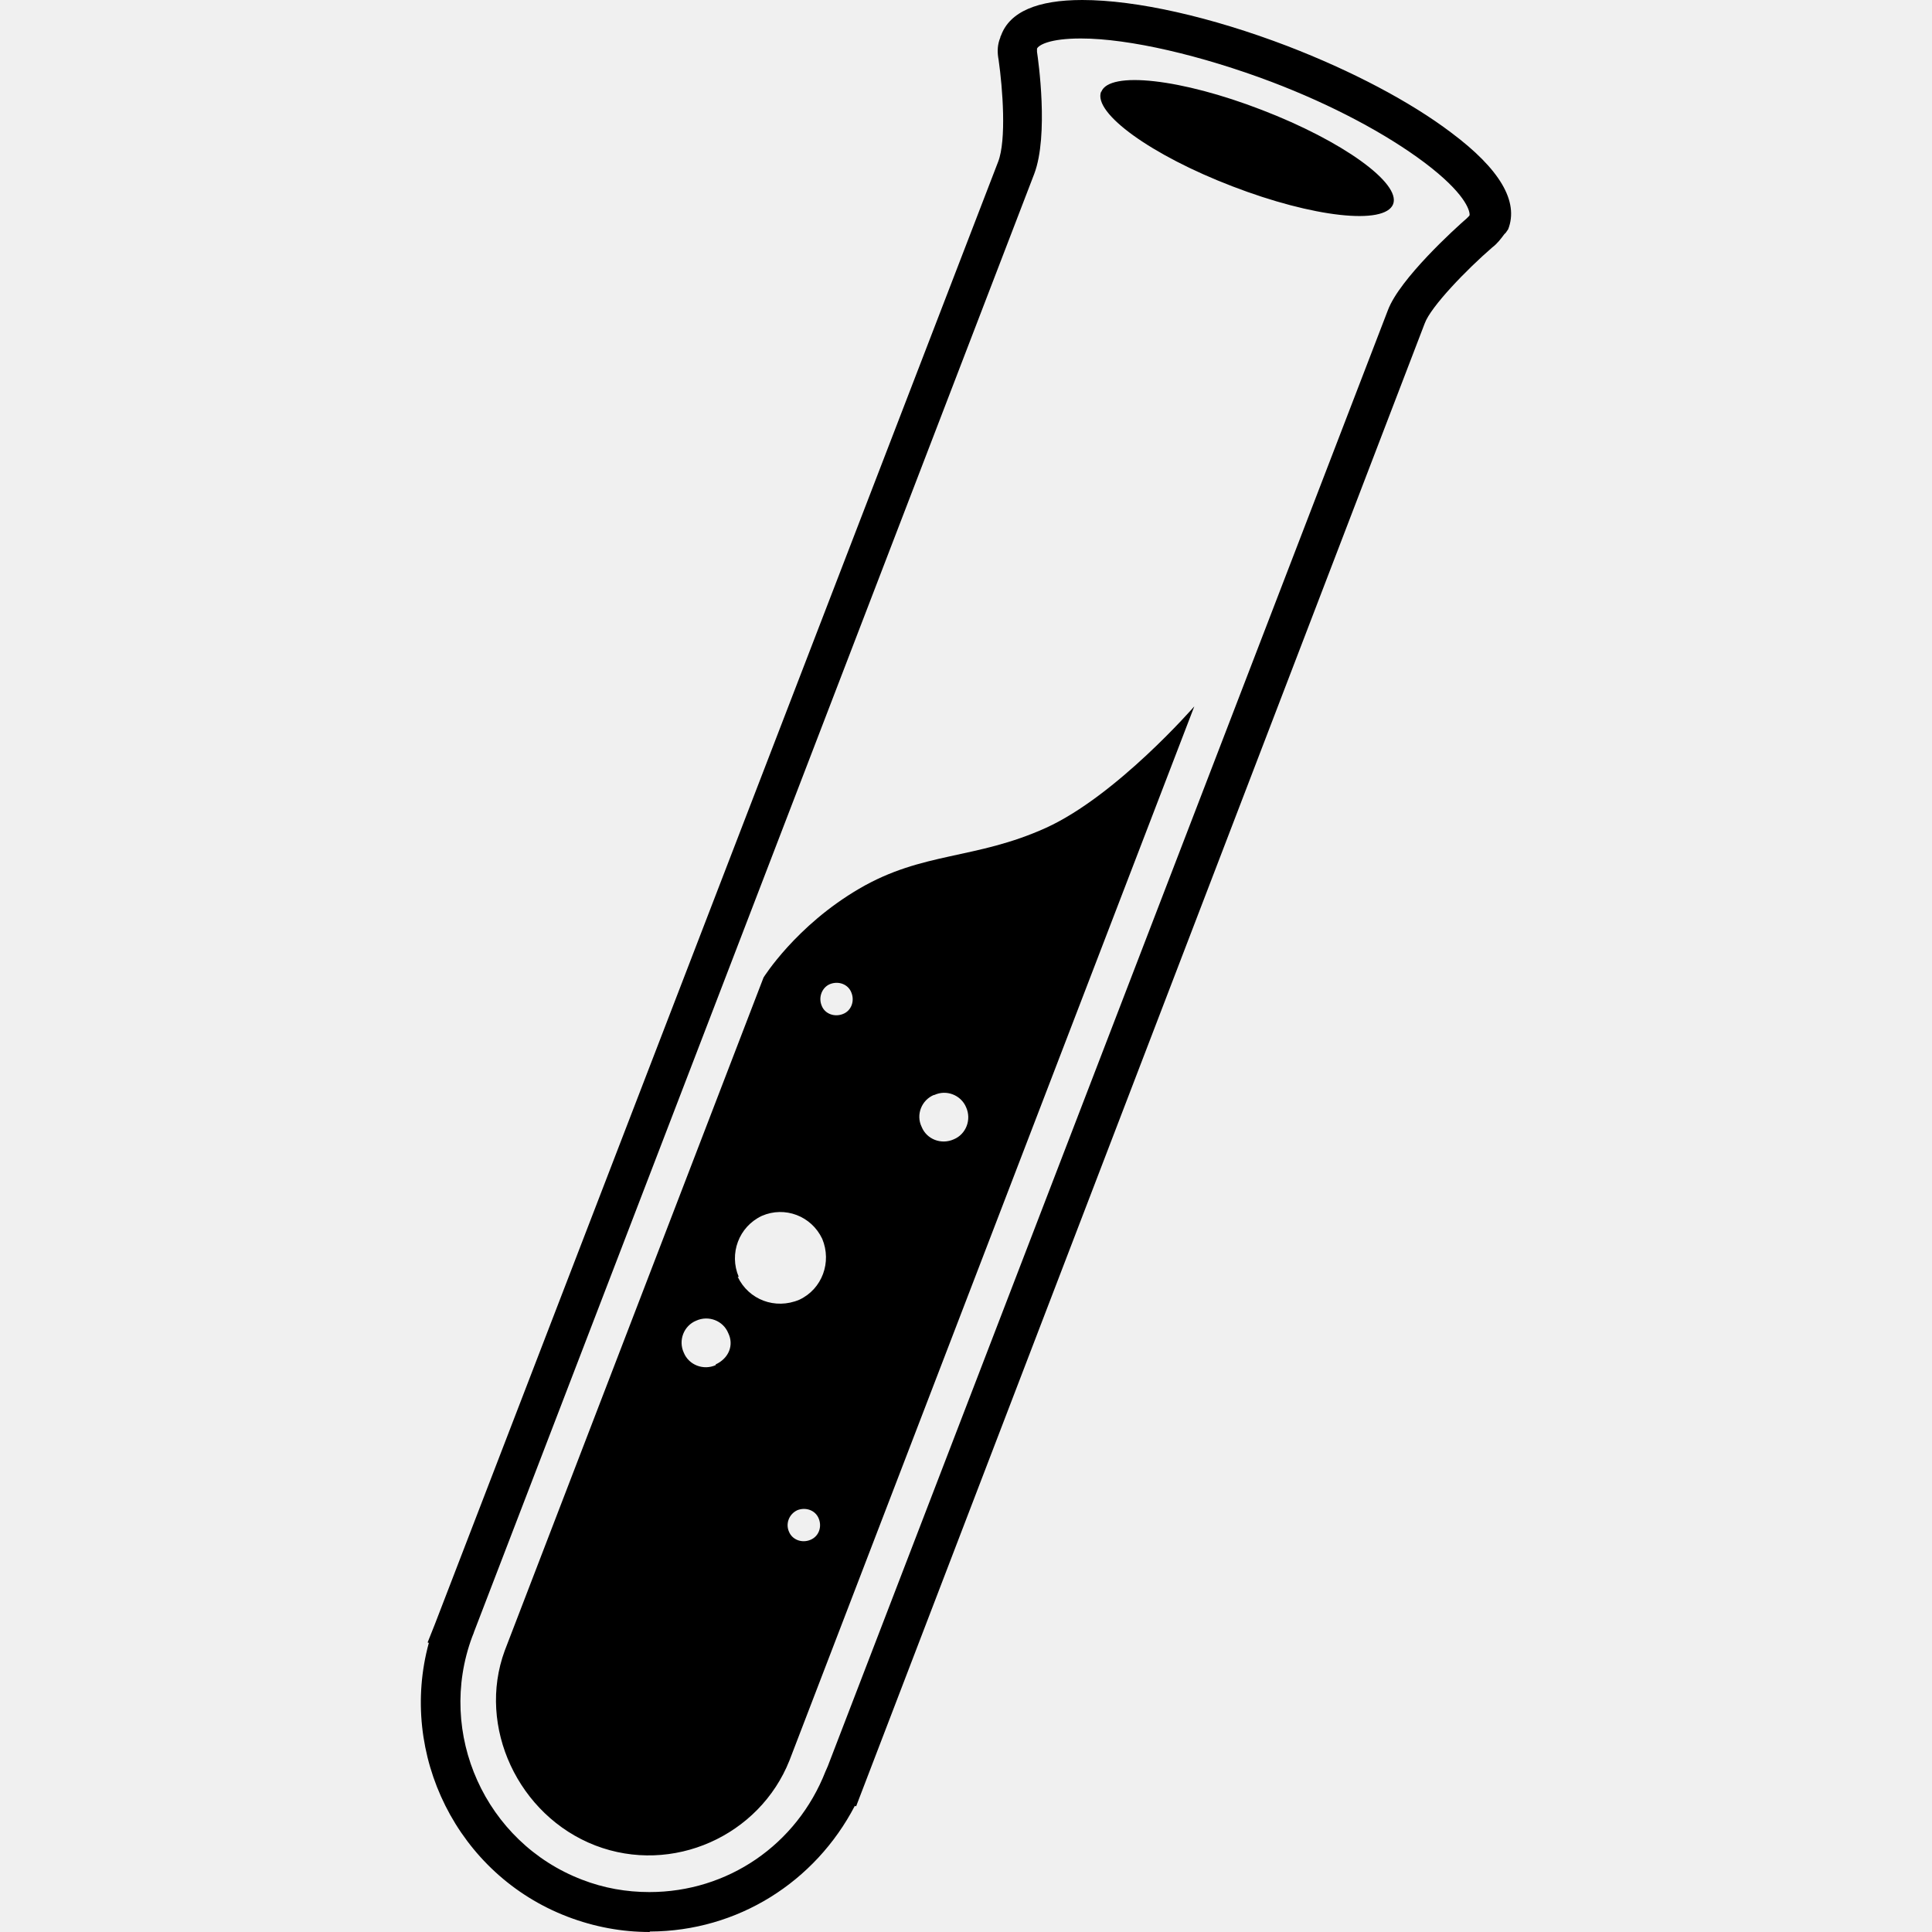
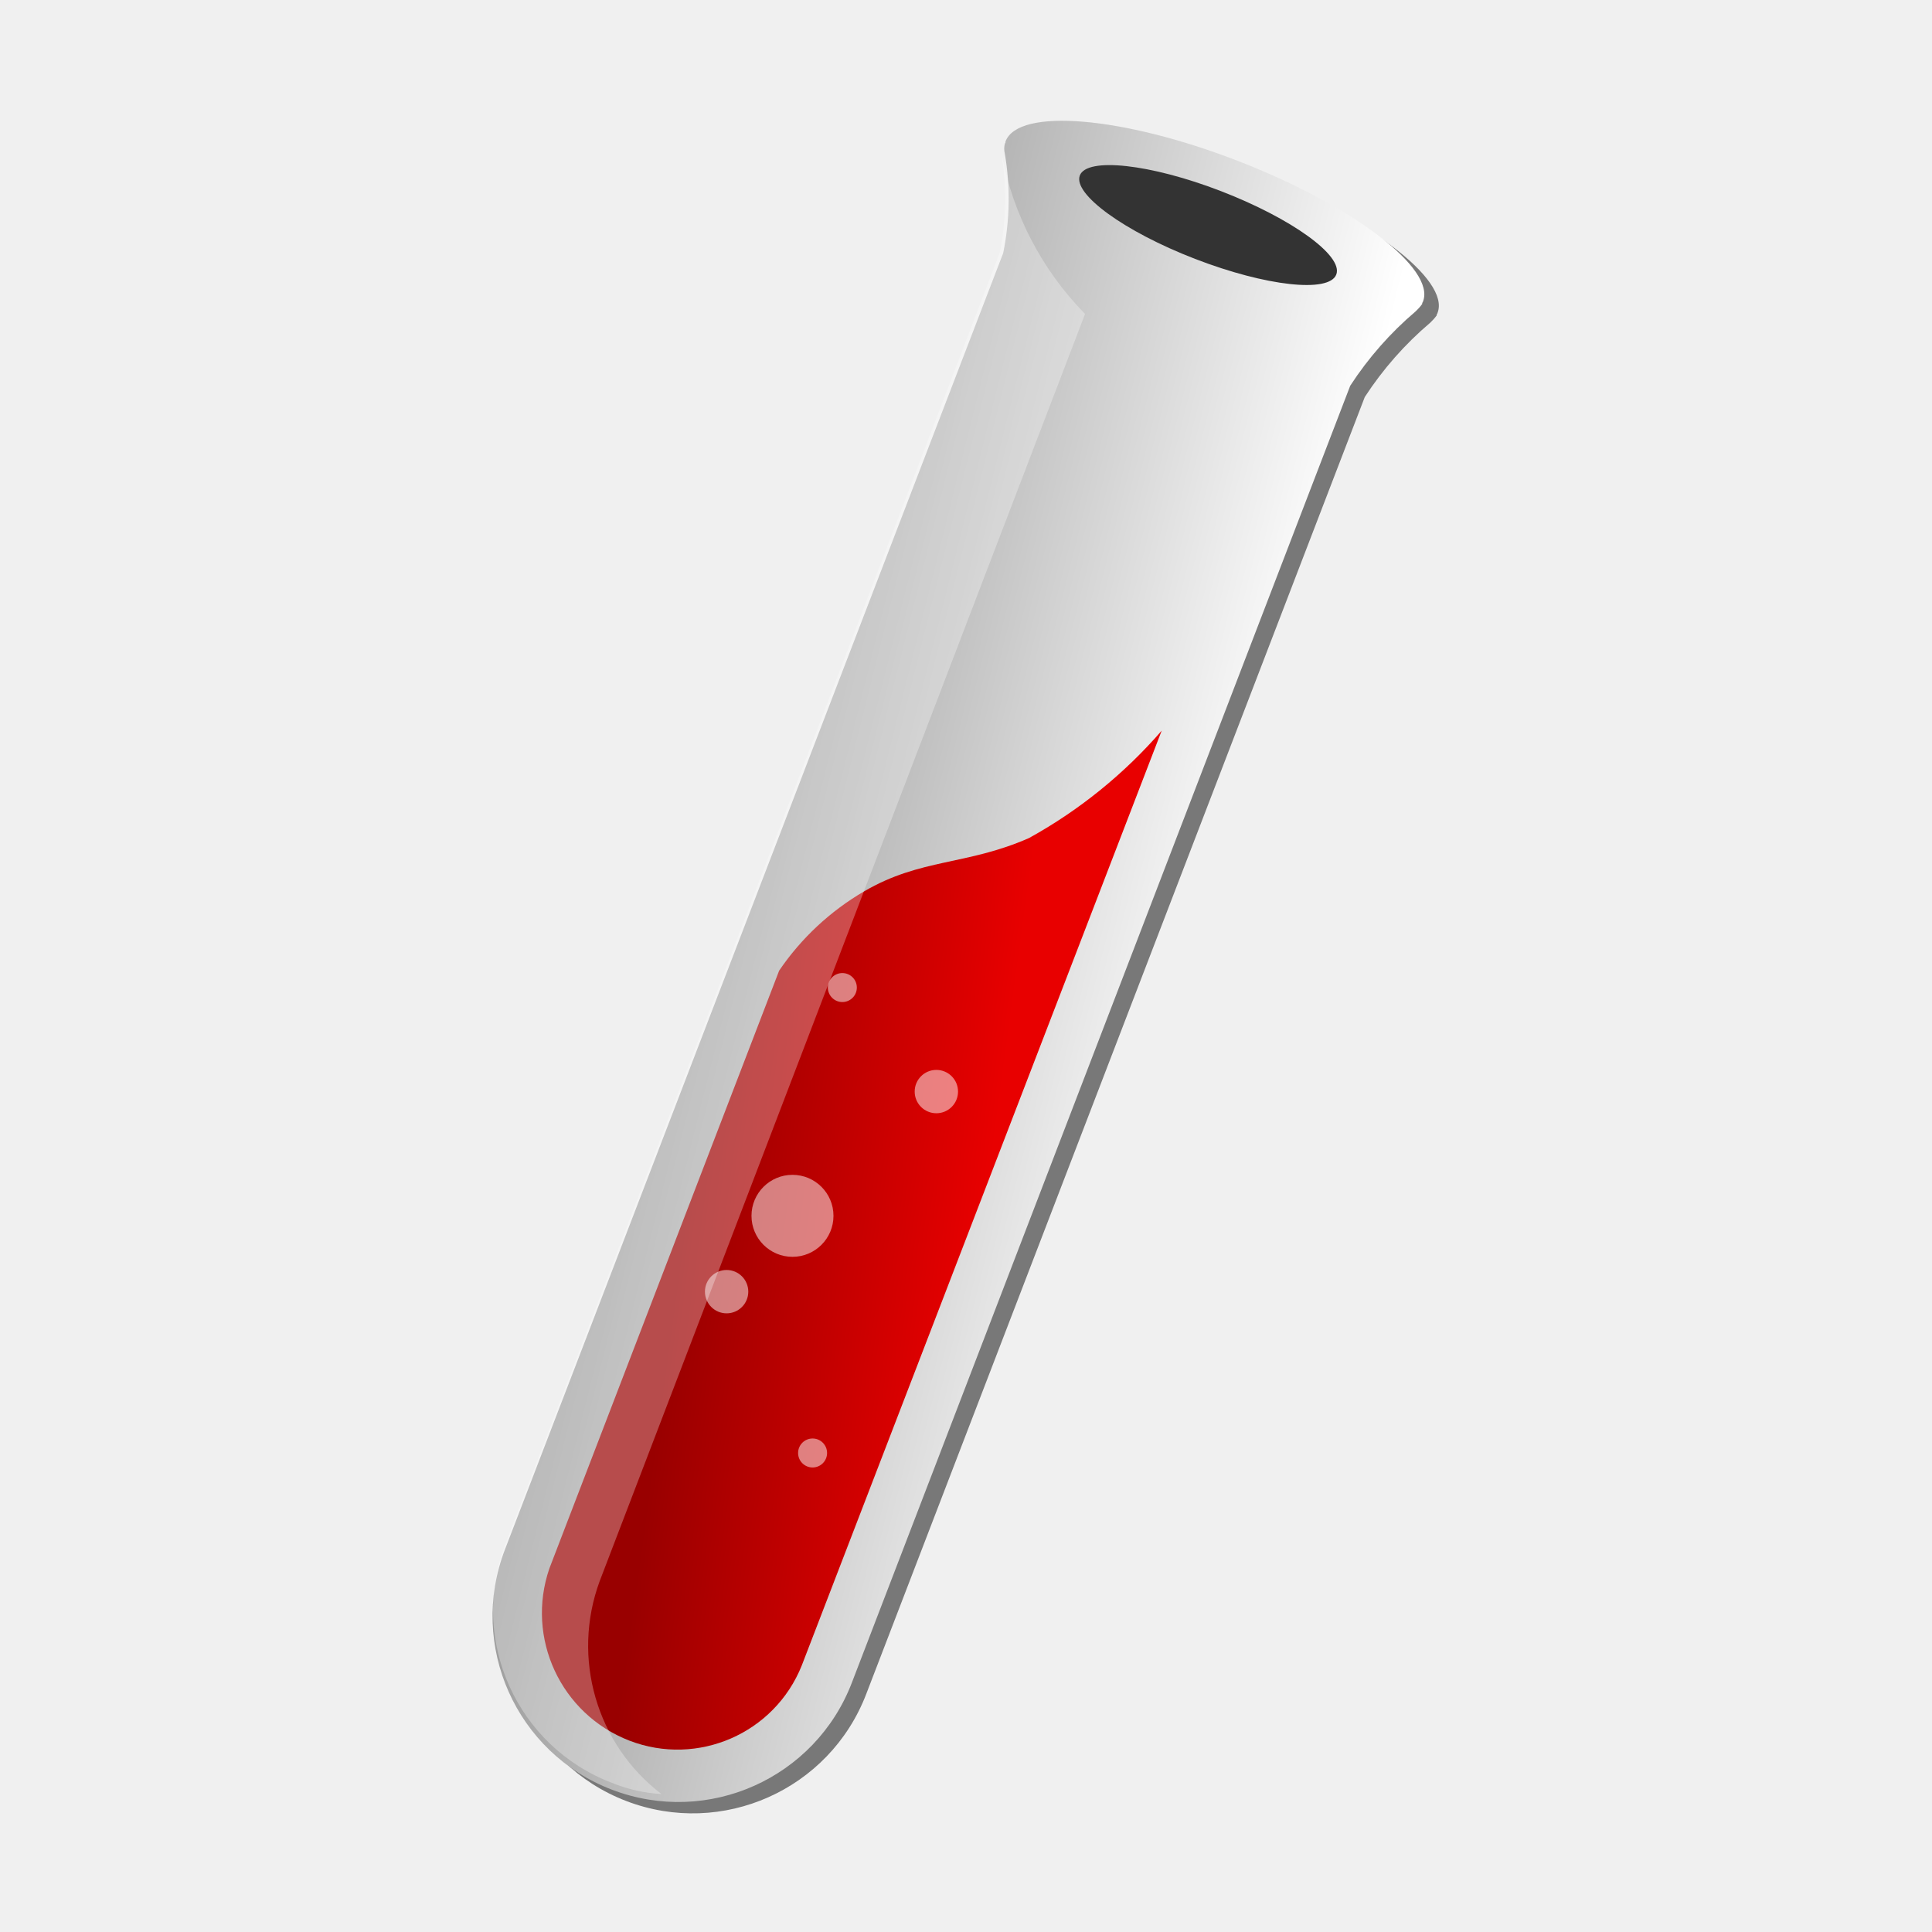
- <svg xmlns="http://www.w3.org/2000/svg" fill="#000000" width="800px" height="800px" viewBox="0 0 24 24" role="img">
-   <path d="M8.073 24c-.348 0-.689-.063-1.02-.189-1.375-.525-2.104-2.02-1.726-3.402l-.015-.006.09-.226L12.399 2.01c.105-.27.057-.91.006-1.267-.016-.085-.016-.161.008-.24l.008-.023.006-.015V.458l.009-.019c.108-.292.45-.439 1.008-.439.673 0 1.602.21 2.551.573.797.307 1.523.689 2.033 1.075.602.45.842.854.707 1.2l-.031.045-.016.015c-.045.061-.09.12-.15.165-.314.271-.764.735-.84.945l-7.063 18.421-.016-.006c-.494.948-1.457 1.557-2.543 1.561H8.07l.003.006zm-2.187-3.718l-.02.05c-.447 1.201.162 2.557 1.364 3.018.271.105.551.154.837.154.971 0 1.83-.585 2.188-1.5l.027-.061 6.959-18.09c.146-.39.84-1.02.979-1.14l.016-.016c.012-.015.02-.015.02-.03 0-.06-.061-.27-.557-.645-.479-.36-1.154-.72-1.904-1.005-.868-.328-1.768-.539-2.368-.539-.39 0-.524.082-.545.126v.04c.016.104.147 1.035-.034 1.515l-6.962 18.12v.003zm8.95-11.507s-.964 1.109-1.843 1.509c-.88.398-1.529.293-2.32.756-.789.461-1.188 1.103-1.188 1.103L6.27 20.505c-.348.944.168 2.05 1.125 2.42.96.369 2.04-.12 2.412-1.056l5.029-13.094zM9.905 18.76c.104-.041.225 0 .266.105.042.104 0 .222-.105.264-.104.043-.225 0-.266-.104-.042-.097 0-.216.105-.265zm-1.014-1.802c-.152.068-.334 0-.397-.155-.07-.152 0-.334.154-.397.154-.07.335 0 .398.153.074.15.008.314-.155.39v.009zm.286-1.096c-.123-.288 0-.623.287-.758.285-.124.615 0 .75.285.121.289 0 .624-.285.757-.3.126-.629 0-.765-.285l.013.001zm2.426-2.258c.153-.074.335 0 .398.15.07.154 0 .336-.153.399-.155.07-.337 0-.399-.155-.074-.152 0-.334.154-.397v.003zm-1.293-1.379c.105-.042.226 0 .266.105.043.104 0 .226-.104.266-.104.042-.226 0-.265-.104-.044-.106.006-.227.103-.267zM13.681 1.14c.1-.261.993-.162 1.995.226.999.384 1.729.909 1.63 1.17-.104.264-.997.164-1.996-.221-1.005-.385-1.734-.91-1.632-1.176h.003z" />
+ <svg xmlns="http://www.w3.org/2000/svg" width="800px" height="800px" viewBox="0 0 32 32">
+   <defs>
+     <linearGradient id="linear-gradient" x1="-2.413" y1="32.987" x2="-2.401" y2="32.984" gradientTransform="matrix(561.015, 0, 0, -1011.593, 1365.643, 33384.042)" gradientUnits="userSpaceOnUse">
+       <stop offset="0" stop-color="#919191" />
+       <stop offset="1" stop-color="#ffffff" />
+     </linearGradient>
+     <linearGradient id="linear-gradient-2" x1="-4.202" y1="33.569" x2="-4.191" y2="33.566" gradientTransform="matrix(373.691, 0, 0, -614.108, 1582.079, 20634.253)" gradientUnits="userSpaceOnUse">
+       <stop offset="0" stop-color="#900" />
+       <stop offset="1" stop-color="#e80000" />
+     </linearGradient>
+   </defs>
+   <path d="M16.884,2.57a.326.326,0,0,0,0,.161,4.485,4.485,0,0,1-.027,1.648L8.6,25.857a3.077,3.077,0,0,0,5.748,2.2L22.605,6.576A5.661,5.661,0,0,1,23.69,5.344a.863.863,0,0,0,.107-.121V5.21c0-.013.013-.013.013-.027.214-.549-1.166-1.594-3.068-2.331S17.112,1.967,16.9,2.53A.059.059,0,0,0,16.884,2.57Z" style="opacity:0.5;isolation:isolate" />
+   <path d="M16.643,2.383a.326.326,0,0,0,0,.161,4.482,4.482,0,0,1-.027,1.648L8.362,25.669a3.077,3.077,0,0,0,5.748,2.2L22.364,6.389a5.665,5.665,0,0,1,1.085-1.233.865.865,0,0,0,.107-.121V5.022c0-.013.013-.013.013-.027C23.784,4.446,22.4,3.4,20.5,2.664s-3.631-.884-3.845-.322a.049.049,0,0,1-.013.04Z" style="fill:url(#linear-gradient)" />
+   <path d="M19.242,12.1,13.28,27.585a2.217,2.217,0,0,1-2.854,1.246A2.268,2.268,0,0,1,9.1,25.977l3.805-9.9a4.356,4.356,0,0,1,1.407-1.313c.938-.549,1.7-.429,2.733-.884a8.088,8.088,0,0,0,2.2-1.782Z" style="fill:url(#linear-gradient-2)" />
+   <path d="M22.133,4.547c.119-.31-.736-.928-1.909-1.381S18,2.6,17.885,2.907s.736.928,1.909,1.381,2.221.569,2.339.259Z" style="fill:#333" />
+   <path d="M16.587,2.542a4.487,4.487,0,0,1-.027,1.643L8.361,25.6a3.059,3.059,0,0,0,1.77,3.928,2.555,2.555,0,0,0,.825.187A3.092,3.092,0,0,1,9.932,26.19L17.972,5.2a5.141,5.141,0,0,1-1.384-2.659Z" style="fill:#ffffff;opacity:0.3;isolation:isolate" />
+   <g style="opacity:0.5">
+     <circle cx="13.952" cy="16.357" r="0.24" style="fill:#fff" />
+     <circle cx="15.509" cy="18.08" r="0.359" style="fill:#fff" />
+     <circle cx="13.126" cy="20.138" r="0.679" style="fill:#fff" />
+     <circle cx="12.035" cy="21.394" r="0.359" style="fill:#fff" />
+     <circle cx="13.459" cy="24.066" r="0.24" style="fill:#fff" />
+   </g>
</svg>
